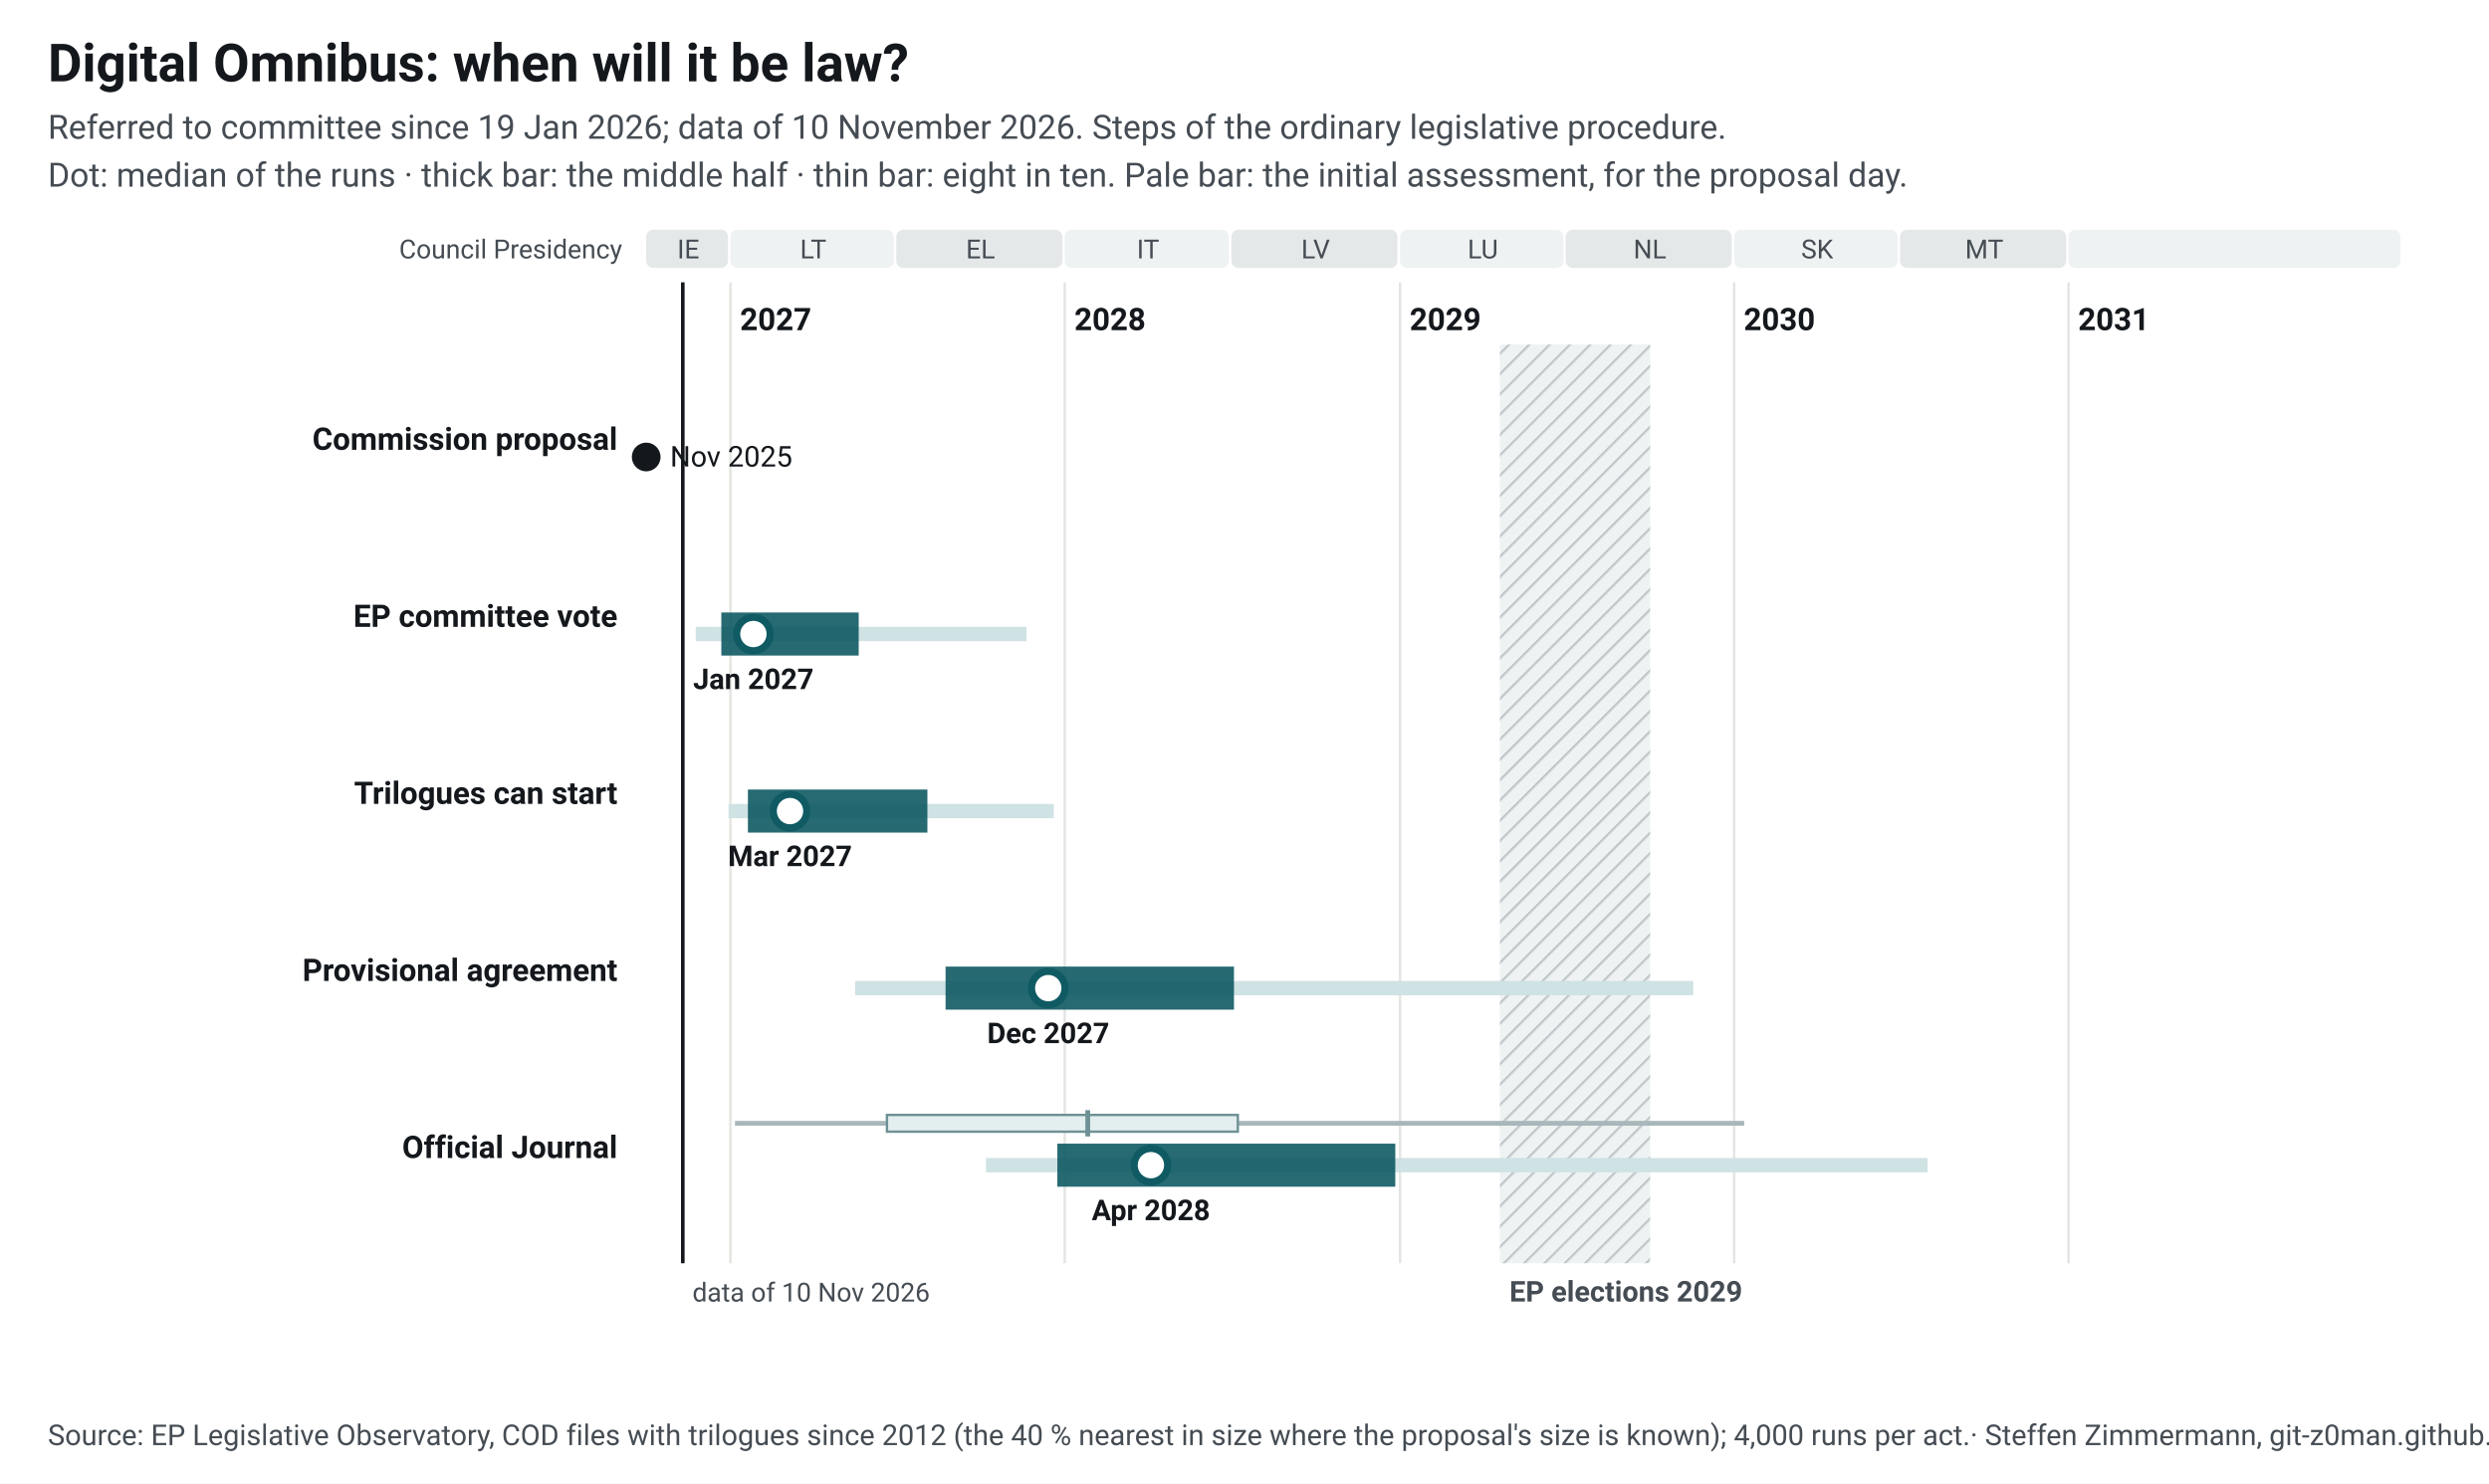
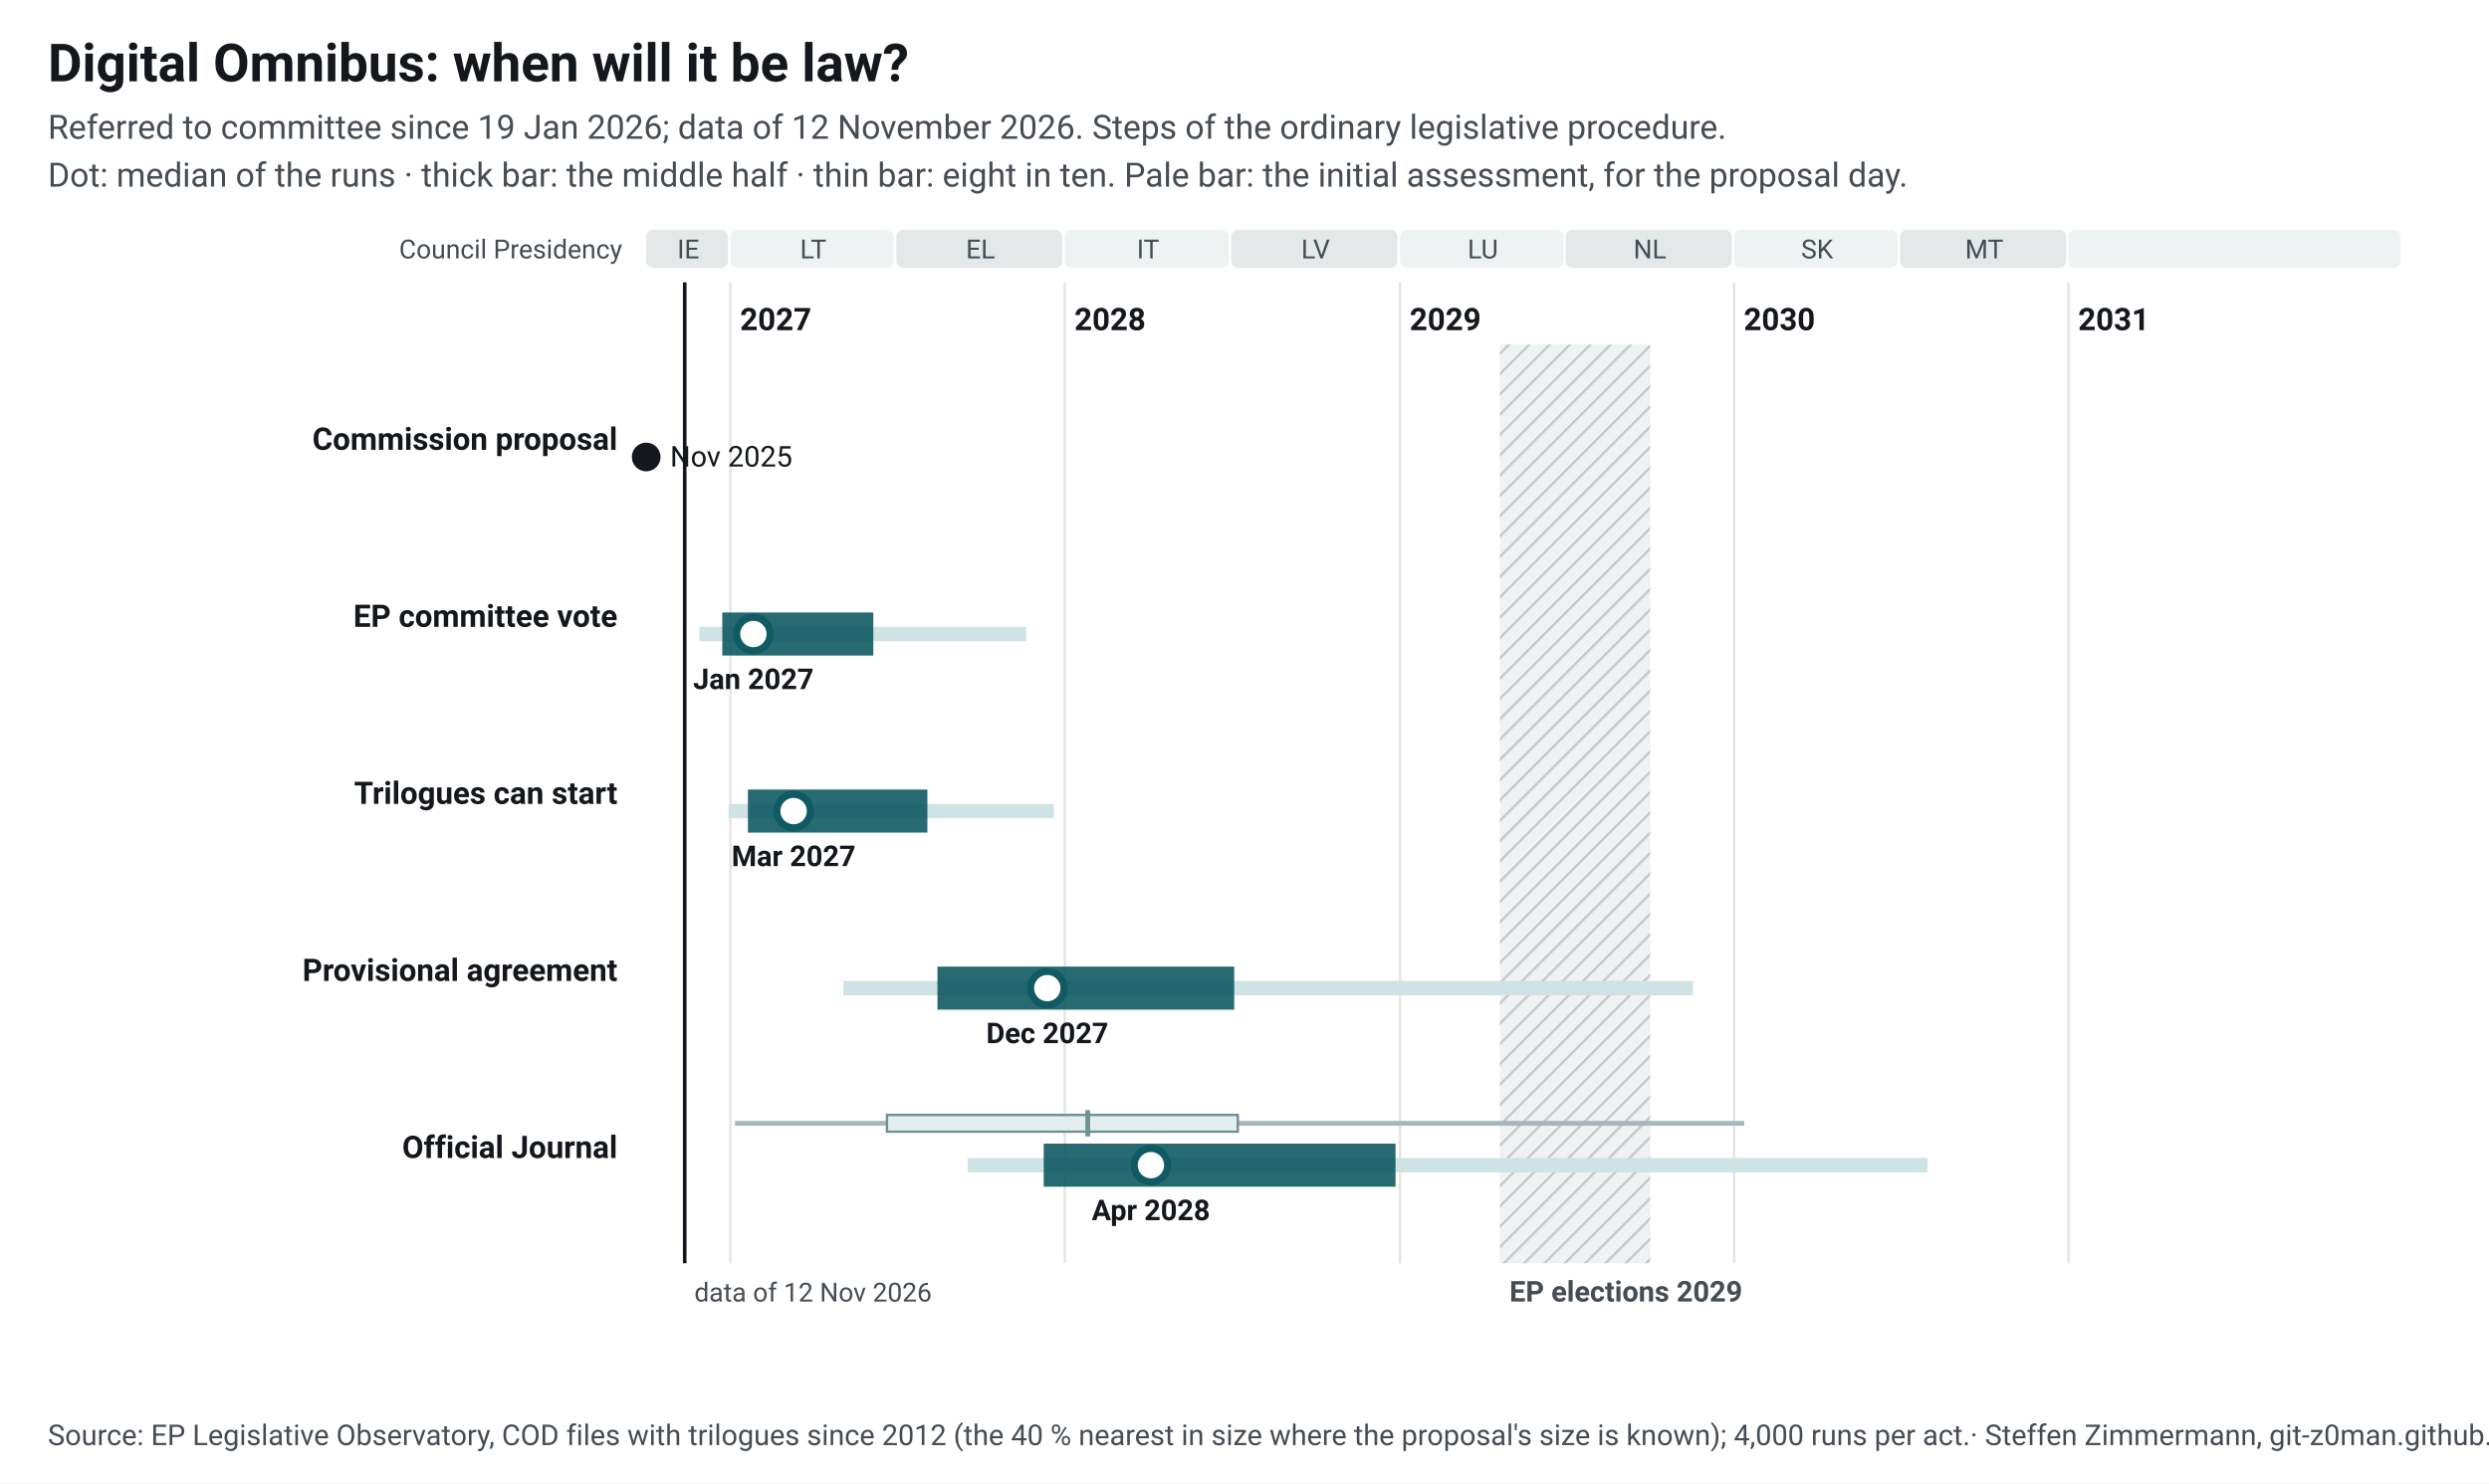
<svg xmlns="http://www.w3.org/2000/svg" width="1040" height="620" viewBox="0 0 1040 620" font-family="&quot;Source Sans 3&quot;, system-ui, -apple-system, Segoe UI, Roboto, Arial, sans-serif" font-size="13">
  <style>.ink{fill:#14181c}.mu{fill:#454c53}.gr{stroke:#e3e5e1;stroke-width:1}.pa{fill:#eef2f2}.pb{fill:#e4e8e9}.hb{fill:#eef2f2}.hl{stroke:#c3c9cc}.wt{fill:#454c53}.pt{fill:#14181c;paint-order:stroke;stroke:#fff;stroke-width:4px;stroke-linejoin:round}.pl{stroke:#14181c}.td{stroke:#14181c;stroke-width:1.5}.b50{fill:#0f5a63;opacity:.9}.b80{fill:#cfe2e4}.med{fill:#fff;stroke:#0f5a63}.fx{fill:#14181c}.ini{fill:#e3eeef;stroke:#6e9195;stroke-width:1}.ini80{fill:#a7b7ba}.inim{stroke:#6e9195;stroke-width:2}.c1{stroke:#0f5a63}.c2{stroke:#454c53;stroke-dasharray:7 4}a text{fill:#0f5a63}.nl-pending{fill:#0f5a63}.nl-adopted{fill:#5b646b}.nl-plan{fill:#fff;stroke:#14181c}.nl-open{fill:none;stroke:#14181c}.nl-q{fill:#14181c}.nl-row{stroke:#e3e5e1;stroke-width:.6}.nl-g-announced{fill:#f1f2f3}.nl-g-pending{fill:#e3eeef}.nl-g-adopted{fill:#eef2f2}</style>
  <rect width="1040" height="620" fill="#fff" />
  <text x="20" y="34" font-size="22" font-weight="700" class="ink">Digital Omnibus: when will it be law?</text>
-   <text x="20" y="58" font-size="14" class="mu">Referred to committee since 19 Jan 2026; data of 10 November 2026. Steps of the ordinary legislative procedure.</text>
+   <text x="20" y="58" font-size="14" class="mu">Referred to committee since 19 Jan 2026; data of 12 November 2026. Steps of the ordinary legislative procedure.</text>
  <text x="20" y="78" font-size="14" class="mu">Dot: median of the runs · thick bar: the middle half · thin bar: eight in ten. Pale bar: the initial assessment, for the proposal day.</text>
  <g transform="translate(20,92)">
    <defs>
      <pattern id="hatch-38" width="6" height="6" patternUnits="userSpaceOnUse" patternTransform="rotate(45)">
        <rect width="6" height="6" class="hb" />
        <line x1="0" y1="0" x2="0" y2="6" class="hl" stroke-width="2" />
      </pattern>
    </defs>
    <rect x="250.0" y="4" width="34.2" height="16" rx="3" class="pb" data-tip="Council Presidency: IE, Jul 2026 to Dec 2026" />
    <text x="267.6" y="16" text-anchor="middle" font-size="11" class="mu">IE</text>
    <rect x="285.2" y="4" width="68.3" height="16" rx="3" class="pa" data-tip="Council Presidency: LT, Jan 2027 to Jun 2027" />
    <text x="319.8" y="16" text-anchor="middle" font-size="11" class="mu">LT</text>
    <rect x="354.5" y="4" width="69.4" height="16" rx="3" class="pb" data-tip="Council Presidency: EL, Jul 2027 to Dec 2027" />
    <text x="389.7" y="16" text-anchor="middle" font-size="11" class="mu">EL</text>
    <rect x="424.9" y="4" width="68.6" height="16" rx="3" class="pa" data-tip="Council Presidency: IT, Jan 2028 to Jun 2028" />
    <text x="459.7" y="16" text-anchor="middle" font-size="11" class="mu">IT</text>
    <rect x="494.5" y="4" width="69.4" height="16" rx="3" class="pb" data-tip="Council Presidency: LV, Jul 2028 to Dec 2028" />
    <text x="529.7" y="16" text-anchor="middle" font-size="11" class="mu">LV</text>
    <rect x="565.0" y="4" width="68.3" height="16" rx="3" class="pa" data-tip="Council Presidency: LU, Jan 2029 to Jun 2029" />
    <text x="599.6" y="16" text-anchor="middle" font-size="11" class="mu">LU</text>
    <rect x="634.2" y="4" width="69.4" height="16" rx="3" class="pb" data-tip="Council Presidency: NL, Jul 2029 to Dec 2029" />
    <text x="669.4" y="16" text-anchor="middle" font-size="11" class="mu">NL</text>
    <rect x="704.6" y="4" width="68.3" height="16" rx="3" class="pa" data-tip="Council Presidency: SK, Jan 2030 to Jun 2030" />
    <text x="739.3" y="16" text-anchor="middle" font-size="11" class="mu">SK</text>
    <rect x="773.9" y="4" width="69.4" height="16" rx="3" class="pb" data-tip="Council Presidency: MT, Jul 2030 to Dec 2030" />
    <text x="809.1" y="16" text-anchor="middle" font-size="11" class="mu">MT</text>
    <rect x="844.3" y="4" width="138.7" height="16" rx="3" class="pa" data-tip="Council Presidency: not decided, Jan 2031 to Dec 2031" />
    <text x="914.2" y="16" text-anchor="middle" font-size="11" class="mu" />
    <line x1="285.2" y1="26" x2="285.2" y2="436" class="gr" />
    <text x="289.2" y="46" font-weight="600" class="ink">2027</text>
    <line x1="424.9" y1="26" x2="424.9" y2="436" class="gr" />
    <text x="428.9" y="46" font-weight="600" class="ink">2028</text>
    <line x1="565.0" y1="26" x2="565.0" y2="436" class="gr" />
    <text x="569.0" y="46" font-weight="600" class="ink">2029</text>
    <line x1="704.6" y1="26" x2="704.6" y2="436" class="gr" />
    <text x="708.6" y="46" font-weight="600" class="ink">2030</text>
    <line x1="844.3" y1="26" x2="844.3" y2="436" class="gr" />
    <text x="848.3" y="46" font-weight="600" class="ink">2031</text>
    <rect x="606.7" y="52" width="62.8" height="384" fill="url(#hatch-38)" data-tip="European elections 2029: Parliament does no legislative work from its last session in April until the new committees vote again in October (assumption, as in 2024; the dates are not set yet)." />
    <text x="610.7" y="452" font-size="12" font-weight="600" class="wt">EP elections 2029</text>
    <text x="240" y="16" text-anchor="end" font-size="11" class="mu">Council Presidency</text>
-     <line x1="265.3" y1="26" x2="265.3" y2="436" class="td" />
-     <text x="269.3" y="452" font-size="11" class="mu">data of 10 Nov 2026</text>
+     <line x1="266.1" y1="26" x2="266.1" y2="436" class="td" />
+     <text x="270.1" y="452" font-size="11" class="mu">data of 12 Nov 2026</text>
    <text x="238" y="96.0" text-anchor="end" font-weight="600" class="ink lnk">Commission proposal</text>
    <circle cx="250.0" cy="99.0" r="6" class="fx" data-tip="Commission proposal: 19 Nov 2025" />
    <text x="260.0" y="103.0" font-size="12" class="ink">Nov 2025</text>
    <text x="238" y="170.0" text-anchor="end" font-weight="600" class="ink lnk">EP committee vote</text>
-     <rect x="270.7" y="170.0" width="138.2" height="6" class="b80" data-tip="EP committee vote: median Jan 2027; half of the runs Dec 2026 to May 2027; eight in ten Nov 2026 to Nov 2027" />
-     <rect x="281.4" y="164.0" width="57.4" height="18" class="b50" data-tip="EP committee vote: median Jan 2027; half of the runs Dec 2026 to May 2027; eight in ten Nov 2026 to Nov 2027" />
-     <circle cx="294.8" cy="173.0" r="7" class="med" stroke-width="3" data-tip="EP committee vote: median Jan 2027; half of the runs Dec 2026 to May 2027; eight in ten Nov 2026 to Nov 2027" />
+     <rect x="272.2" y="170.0" width="136.6" height="6" class="b80" data-tip="EP committee vote: median Jan 2027; half of the runs Dec 2026 to Jun 2027; eight in ten Nov 2026 to Nov 2027" />
+     <rect x="281.8" y="164.0" width="63.1" height="18" class="b50" data-tip="EP committee vote: median Jan 2027; half of the runs Dec 2026 to Jun 2027; eight in ten Nov 2026 to Nov 2027" />
+     <circle cx="294.8" cy="173.0" r="7" class="med" stroke-width="3" data-tip="EP committee vote: median Jan 2027; half of the runs Dec 2026 to Jun 2027; eight in ten Nov 2026 to Nov 2027" />
    <text x="294.8" y="196.0" text-anchor="middle" font-size="12" font-weight="600" class="ink">Jan 2027</text>
    <text x="238" y="244.0" text-anchor="end" font-weight="600" class="ink lnk">Trilogues can start</text>
    <rect x="284.4" y="244.0" width="135.9" height="6" class="b80" data-tip="Trilogues can start: median Mar 2027; half of the runs Jan 2027 to Aug 2027; eight in ten Dec 2026 to Dec 2027" />
    <rect x="292.5" y="238.0" width="75.0" height="18" class="b50" data-tip="Trilogues can start: median Mar 2027; half of the runs Jan 2027 to Aug 2027; eight in ten Dec 2026 to Dec 2027" />
-     <circle cx="310.1" cy="247.0" r="7" class="med" stroke-width="3" data-tip="Trilogues can start: median Mar 2027; half of the runs Jan 2027 to Aug 2027; eight in ten Dec 2026 to Dec 2027" />
-     <text x="310.1" y="270.0" text-anchor="middle" font-size="12" font-weight="600" class="ink">Mar 2027</text>
+     <circle cx="311.6" cy="247.0" r="7" class="med" stroke-width="3" data-tip="Trilogues can start: median Mar 2027; half of the runs Jan 2027 to Aug 2027; eight in ten Dec 2026 to Dec 2027" />
+     <text x="311.6" y="270.0" text-anchor="middle" font-size="12" font-weight="600" class="ink">Mar 2027</text>
    <text x="238" y="318.0" text-anchor="end" font-weight="600" class="ink lnk">Provisional agreement</text>
-     <rect x="337.3" y="318.0" width="350.2" height="6" class="b80" data-tip="Provisional agreement: median Dec 2027; half of the runs Aug 2027 to Jul 2028; eight in ten May 2027 to Nov 2029" />
-     <rect x="375.1" y="312.0" width="120.5" height="18" class="b50" data-tip="Provisional agreement: median Dec 2027; half of the runs Aug 2027 to Jul 2028; eight in ten May 2027 to Nov 2029" />
-     <circle cx="418.0" cy="321.0" r="7" class="med" stroke-width="3" data-tip="Provisional agreement: median Dec 2027; half of the runs Aug 2027 to Jul 2028; eight in ten May 2027 to Nov 2029" />
-     <text x="418.0" y="344.0" text-anchor="middle" font-size="12" font-weight="600" class="ink">Dec 2027</text>
+     <rect x="332.3" y="318.0" width="355.1" height="6" class="b80" data-tip="Provisional agreement: median Dec 2027; half of the runs Aug 2027 to Jul 2028; eight in ten May 2027 to Nov 2029" />
+     <rect x="371.7" y="312.0" width="124.0" height="18" class="b50" data-tip="Provisional agreement: median Dec 2027; half of the runs Aug 2027 to Jul 2028; eight in ten May 2027 to Nov 2029" />
+     <circle cx="417.6" cy="321.0" r="7" class="med" stroke-width="3" data-tip="Provisional agreement: median Dec 2027; half of the runs Aug 2027 to Jul 2028; eight in ten May 2027 to Nov 2029" />
+     <text x="417.6" y="344.0" text-anchor="middle" font-size="12" font-weight="600" class="ink">Dec 2027</text>
    <text x="238" y="392.0" text-anchor="end" font-weight="600" class="ink lnk">Official Journal</text>
    <rect x="287.1" y="376.5" width="421.7" height="2" class="ini80" data-tip="Initial assessment, forecast for the proposal day (19 Nov 2025): Official Journal: median Jan 2028; half of the runs Jun 2027 to Jul 2028; eight in ten Jan 2027 to Jan 2030" />
    <rect x="350.6" y="374.0" width="146.6" height="7" class="ini" data-tip="Initial assessment, forecast for the proposal day (19 Nov 2025): Official Journal: median Jan 2028; half of the runs Jun 2027 to Jul 2028; eight in ten Jan 2027 to Jan 2030" />
    <line x1="434.5" y1="372.0" x2="434.5" y2="383.0" class="inim" data-tip="Initial assessment, forecast for the proposal day (19 Nov 2025): Official Journal: median Jan 2028; half of the runs Jun 2027 to Jul 2028; eight in ten Jan 2027 to Jan 2030" />
-     <rect x="392.0" y="392.0" width="393.4" height="6" class="b80" data-tip="Official Journal: median Apr 2028; half of the runs Dec 2027 to Dec 2028; eight in ten Oct 2027 to Jul 2030" />
-     <rect x="421.8" y="386.0" width="141.2" height="18" class="b50" data-tip="Official Journal: median Apr 2028; half of the runs Dec 2027 to Dec 2028; eight in ten Oct 2027 to Jul 2030" />
-     <circle cx="460.9" cy="395.0" r="7" class="med" stroke-width="3" data-tip="Official Journal: median Apr 2028; half of the runs Dec 2027 to Dec 2028; eight in ten Oct 2027 to Jul 2030" />
+     <rect x="384.3" y="392.0" width="401.1" height="6" class="b80" data-tip="Official Journal: median Apr 2028; half of the runs Dec 2027 to Dec 2028; eight in ten Sep 2027 to Jul 2030" />
+     <rect x="416.1" y="386.0" width="147.0" height="18" class="b50" data-tip="Official Journal: median Apr 2028; half of the runs Dec 2027 to Dec 2028; eight in ten Sep 2027 to Jul 2030" />
+     <circle cx="460.9" cy="395.0" r="7" class="med" stroke-width="3" data-tip="Official Journal: median Apr 2028; half of the runs Dec 2027 to Dec 2028; eight in ten Sep 2027 to Jul 2030" />
    <text x="460.9" y="418.0" text-anchor="middle" font-size="12" font-weight="600" class="ink">Apr 2028</text>
  </g>
  <text x="20" y="604" font-size="12" class="mu">Source: EP Legislative Observatory, COD files with trilogues since 2012 (the 40 % nearest in size where the proposal's size is known); 4,000 runs per act.<tspan> · Steffen Zimmermann, git-z0man.github.io/eu-regulation-timeline, CC BY 4.0</tspan>
  </text>
</svg>
